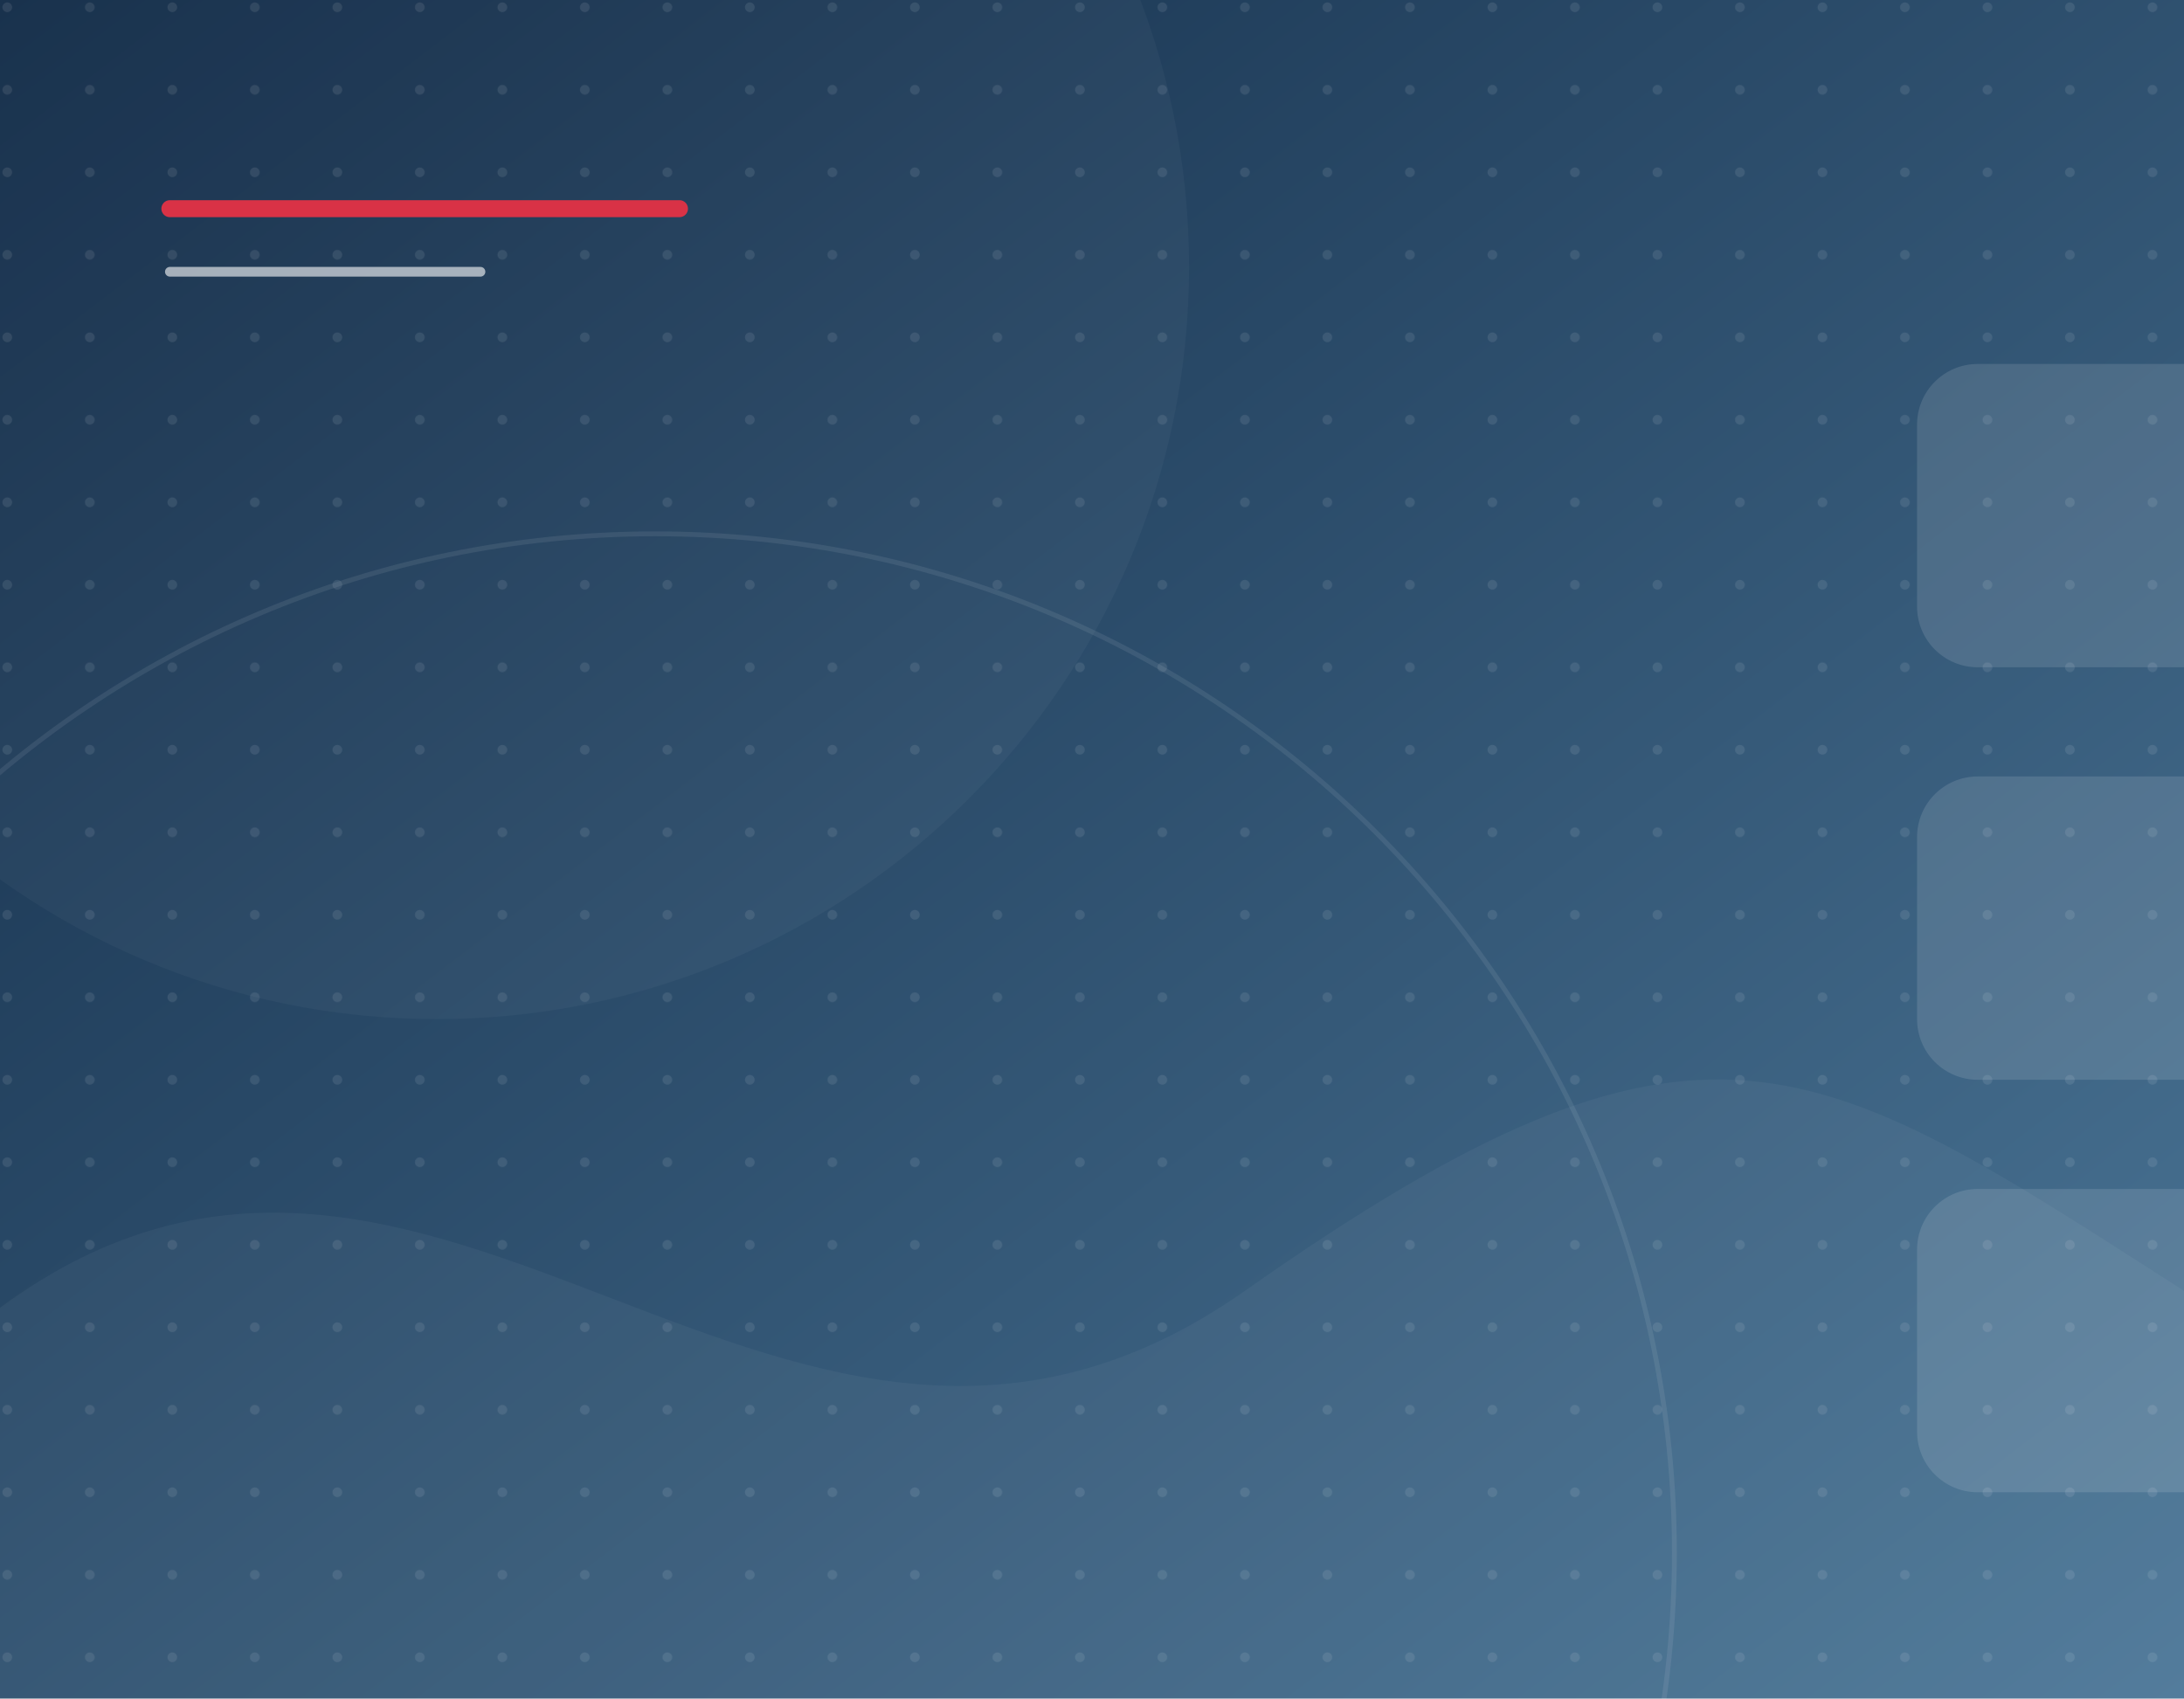
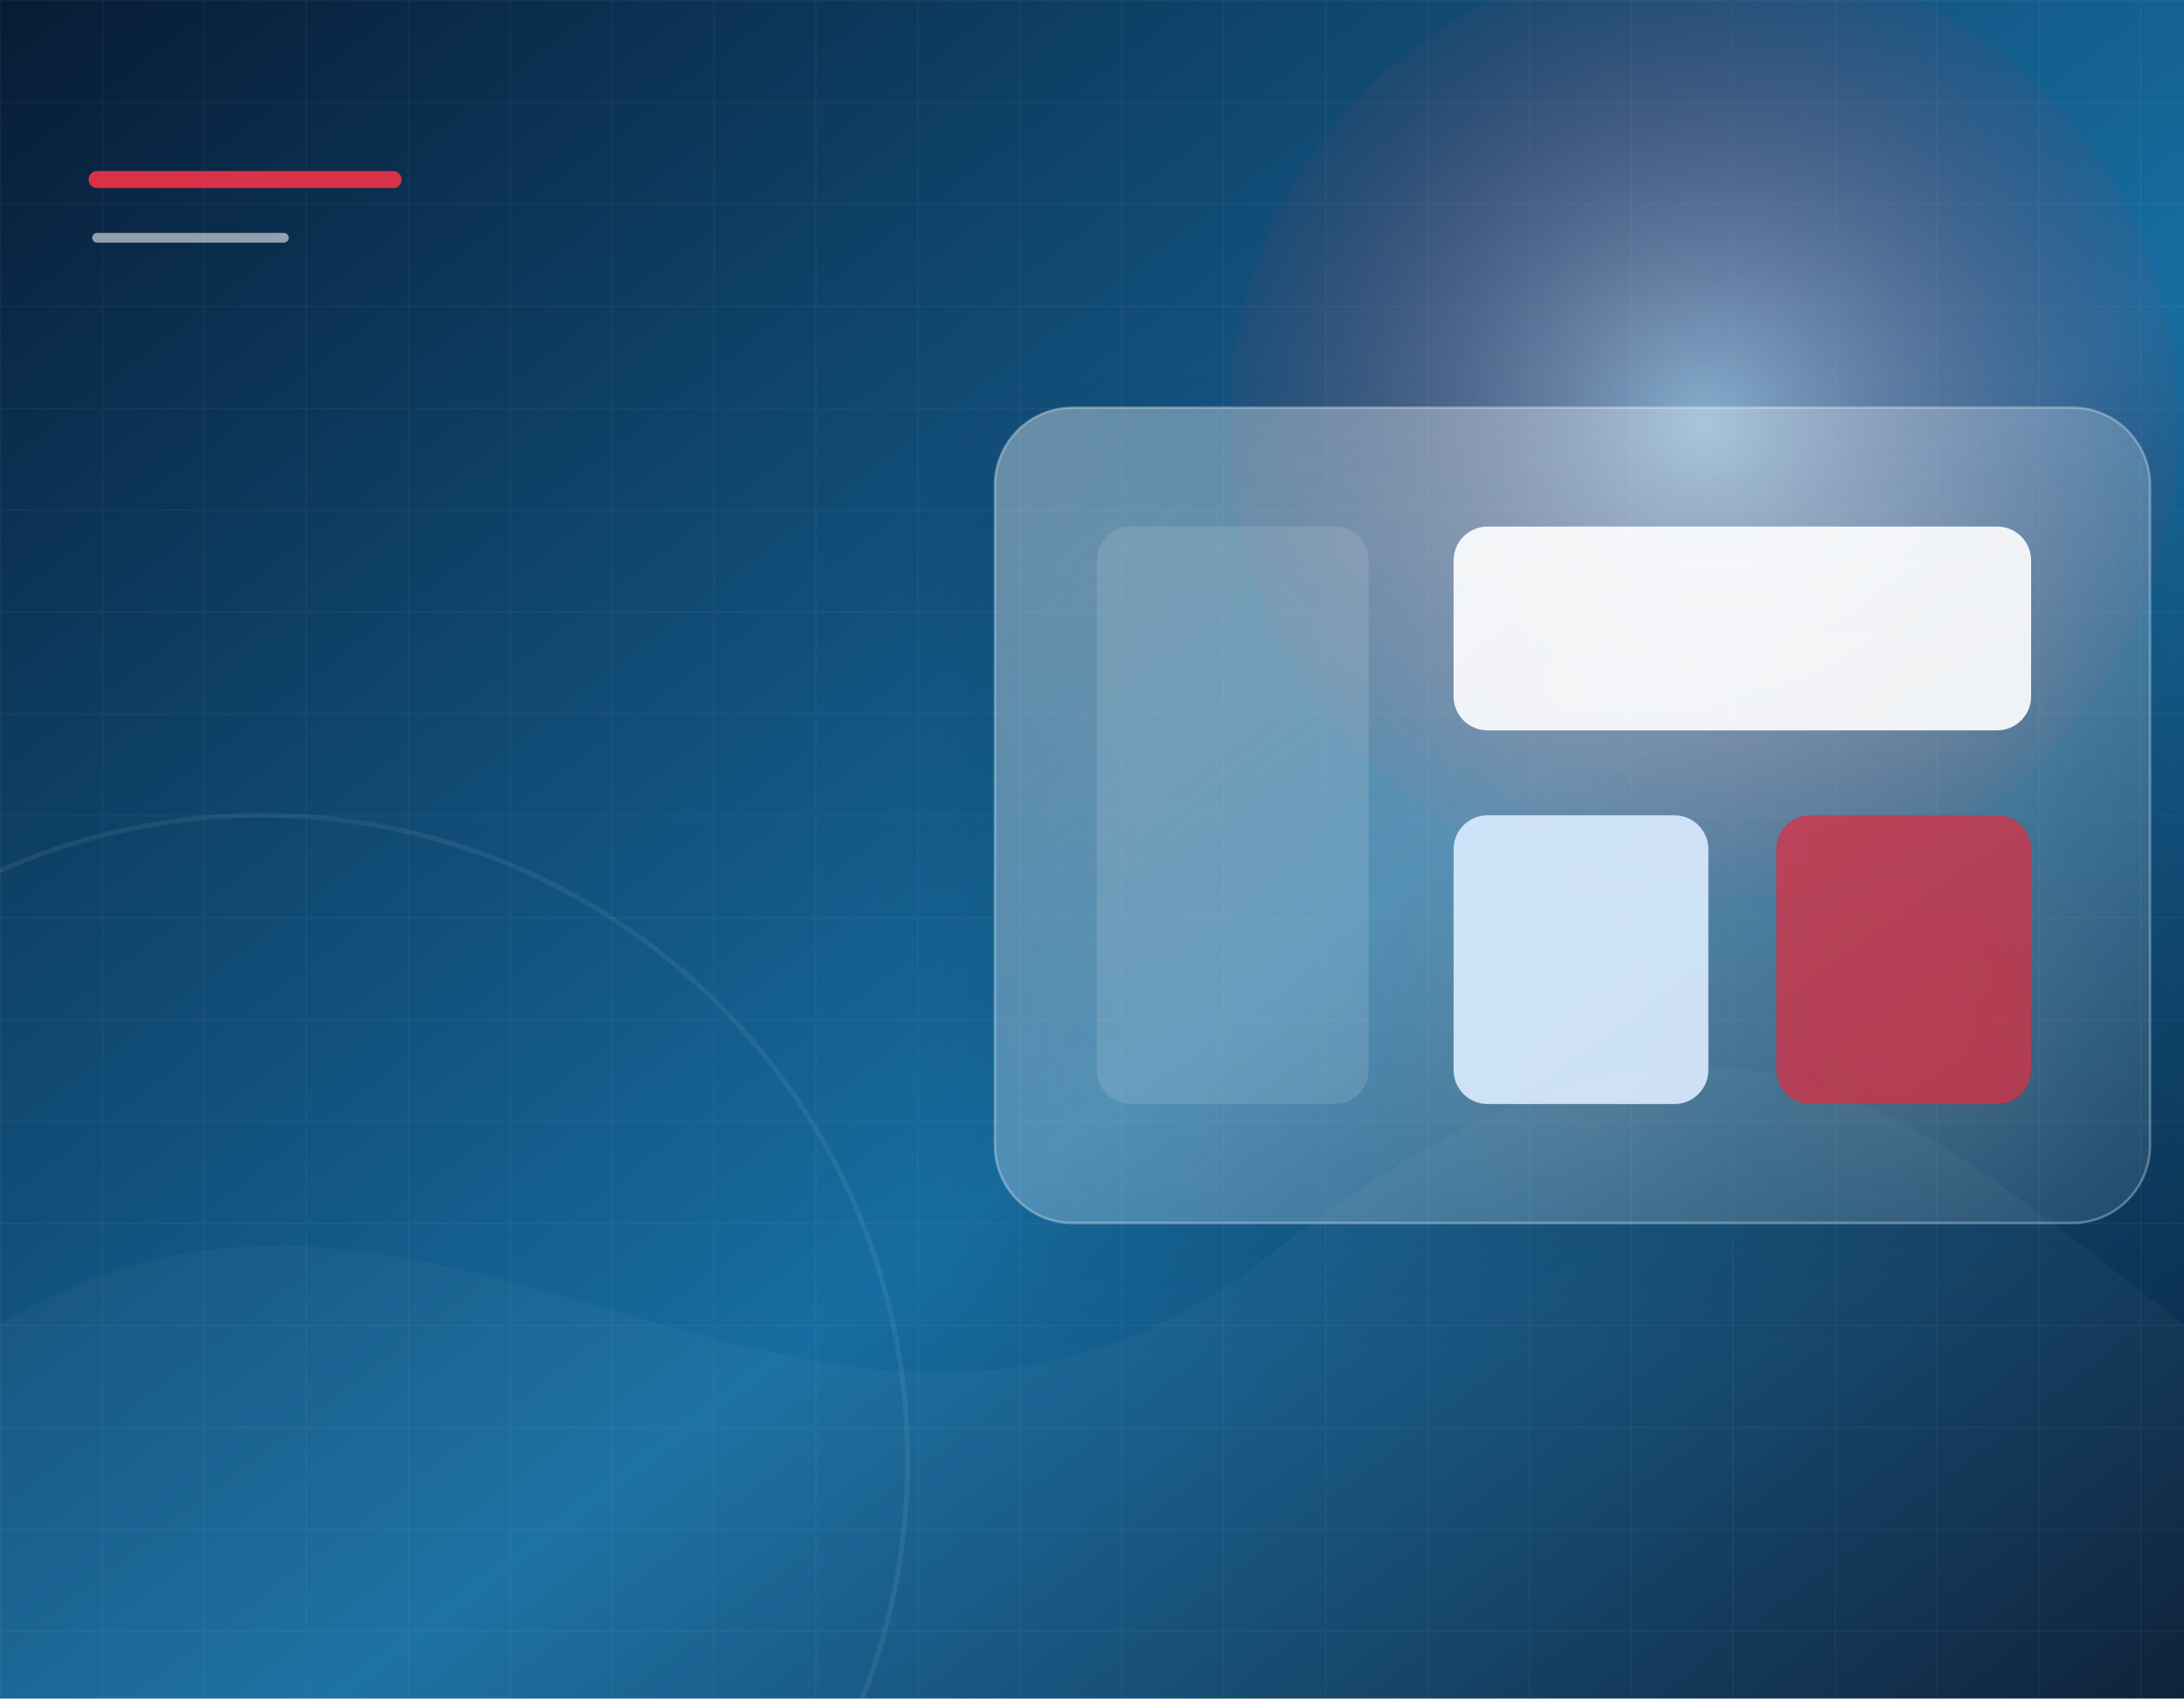
- <svg xmlns="http://www.w3.org/2000/svg" width="900" height="700" viewBox="0 0 900 700" role="img">
+ <svg xmlns="http://www.w3.org/2000/svg" width="900" height="700" viewBox="0 0 900 700" role="img" aria-labelledby="title-6bbf892a">
  <defs>
    <linearGradient id="bg6bbf892a" x1="0" y1="0" x2="1" y2="1">
-       <stop stop-color="#122b47" />
-       <stop offset="1" stop-color="#4c7798" />
+       <stop stop-color="#071b35" />
+       <stop offset=".58" stop-color="#176da1" />
+       <stop offset="1" stop-color="#071b35" />
    </linearGradient>
-     <linearGradient id="accent" x1="0" y1="0" x2="1" y2="1">
-       <stop stop-color="#d93246" />
-       <stop offset="1" stop-color="#fff" />
+     <radialGradient id="glow6bbf892a" cx="50%" cy="50%" r="50%">
+       <stop stop-color="#dcecff" stop-opacity=".92" />
+       <stop offset="1" stop-color="#d93246" stop-opacity=".08" />
+     </radialGradient>
+     <linearGradient id="glass6bbf892a" x1="0" y1="0" x2="1" y2="1">
+       <stop stop-color="#fff" stop-opacity=".36" />
+       <stop offset="1" stop-color="#fff" stop-opacity=".08" />
    </linearGradient>
-     <radialGradient id="warm">
-       <stop stop-color="#ffe9d0" />
-       <stop offset="1" stop-color="#f4a95d" />
-     </radialGradient>
-     <pattern id="dots6bbf892a" width="34" height="34" patternUnits="userSpaceOnUse">
-       <circle cx="3" cy="3" r="2" fill="#fff" opacity=".09" />
+     <pattern id="grid6bbf892a" width="42" height="42" patternUnits="userSpaceOnUse">
+       <path d="M42 0H0V42" fill="none" stroke="#fff" stroke-opacity=".045" />
    </pattern>
+     <filter id="shadow6bbf892a" x="-30%" y="-30%" width="160%" height="160%">
+       <feDropShadow dx="0" dy="22" stdDeviation="24" flood-color="#000" flood-opacity=".28" />
+     </filter>
  </defs>
  <rect width="900" height="700" fill="url(#bg6bbf892a)" />
-   <rect width="900" height="700" fill="url(#dots6bbf892a)" />
-   <circle cx="180" cy="110" r="310" fill="#fff" opacity=".035" />
-   <circle cx="270" cy="640" r="420" fill="none" stroke="#fff" stroke-width="2" opacity=".08" />
-   <path d="M0 539.0C180.0 406.0 324.0 665.0 513.0 532.0S747.0 434.0 900 532.0V700H0Z" fill="#fff" opacity=".04" />
-   <rect x="790" y="150" width="150" height="125" rx="25" fill="#fff" opacity="0.12" />
-   <rect x="980" y="150" width="150" height="125" rx="25" fill="#fff" opacity="0.24" />
-   <rect x="1170" y="150" width="150" height="125" rx="25" fill="#fff" opacity="0.36" />
-   <rect x="790" y="320" width="150" height="125" rx="25" fill="#fff" opacity="0.12" />
-   <rect x="980" y="320" width="150" height="125" rx="25" fill="#fff" opacity="0.24" />
-   <rect x="1170" y="320" width="150" height="125" rx="25" fill="#fff" opacity="0.36" />
-   <rect x="790" y="490" width="150" height="125" rx="25" fill="#fff" opacity="0.12" />
-   <rect x="980" y="490" width="150" height="125" rx="25" fill="#fff" opacity="0.24" />
-   <rect x="1170" y="490" width="150" height="125" rx="25" fill="#fff" opacity="0.36" />
-   <path d="M70 86h210" stroke="#d93246" stroke-width="7" stroke-linecap="round" />
-   <path d="M70 112h128" stroke="#fff" stroke-width="4" stroke-linecap="round" opacity=".6" />
+   <rect width="900" height="700" fill="url(#grid6bbf892a)" />
+   <circle cx="702" cy="175" r="196" fill="url(#glow6bbf892a)" opacity=".62" />
+   <circle cx="108" cy="602" r="266" fill="none" stroke="#fff" stroke-opacity=".07" stroke-width="2" />
+   <path d="M0 546 C 180 434, 342 658, 522 518 S 774 448, 900 546 V 700 H0Z" fill="#fff" opacity=".035" />
+   <path d="M40 74H162" stroke="#d93246" stroke-width="7" stroke-linecap="round" />
+   <path d="M40 98H117" stroke="#fff" stroke-opacity=".55" stroke-width="4" stroke-linecap="round" />
+   <g filter="url(#shadow6bbf892a)">
+     <rect x="410" y="168" width="476" height="336" rx="32" fill="url(#glass6bbf892a)" stroke="#fff" stroke-opacity=".3" />
+     <rect x="452" y="217" width="112" height="238" rx="14" fill="#fff" opacity=".12" />
+     <rect x="599" y="217" width="238" height="84" rx="14" fill="#fff" opacity=".9" />
+     <rect x="599" y="336" width="105" height="119" rx="14" fill="#dcecff" opacity=".9" />
+     <rect x="732" y="336" width="105" height="119" rx="14" fill="#d93246" opacity=".75" />
+   </g>
</svg>
